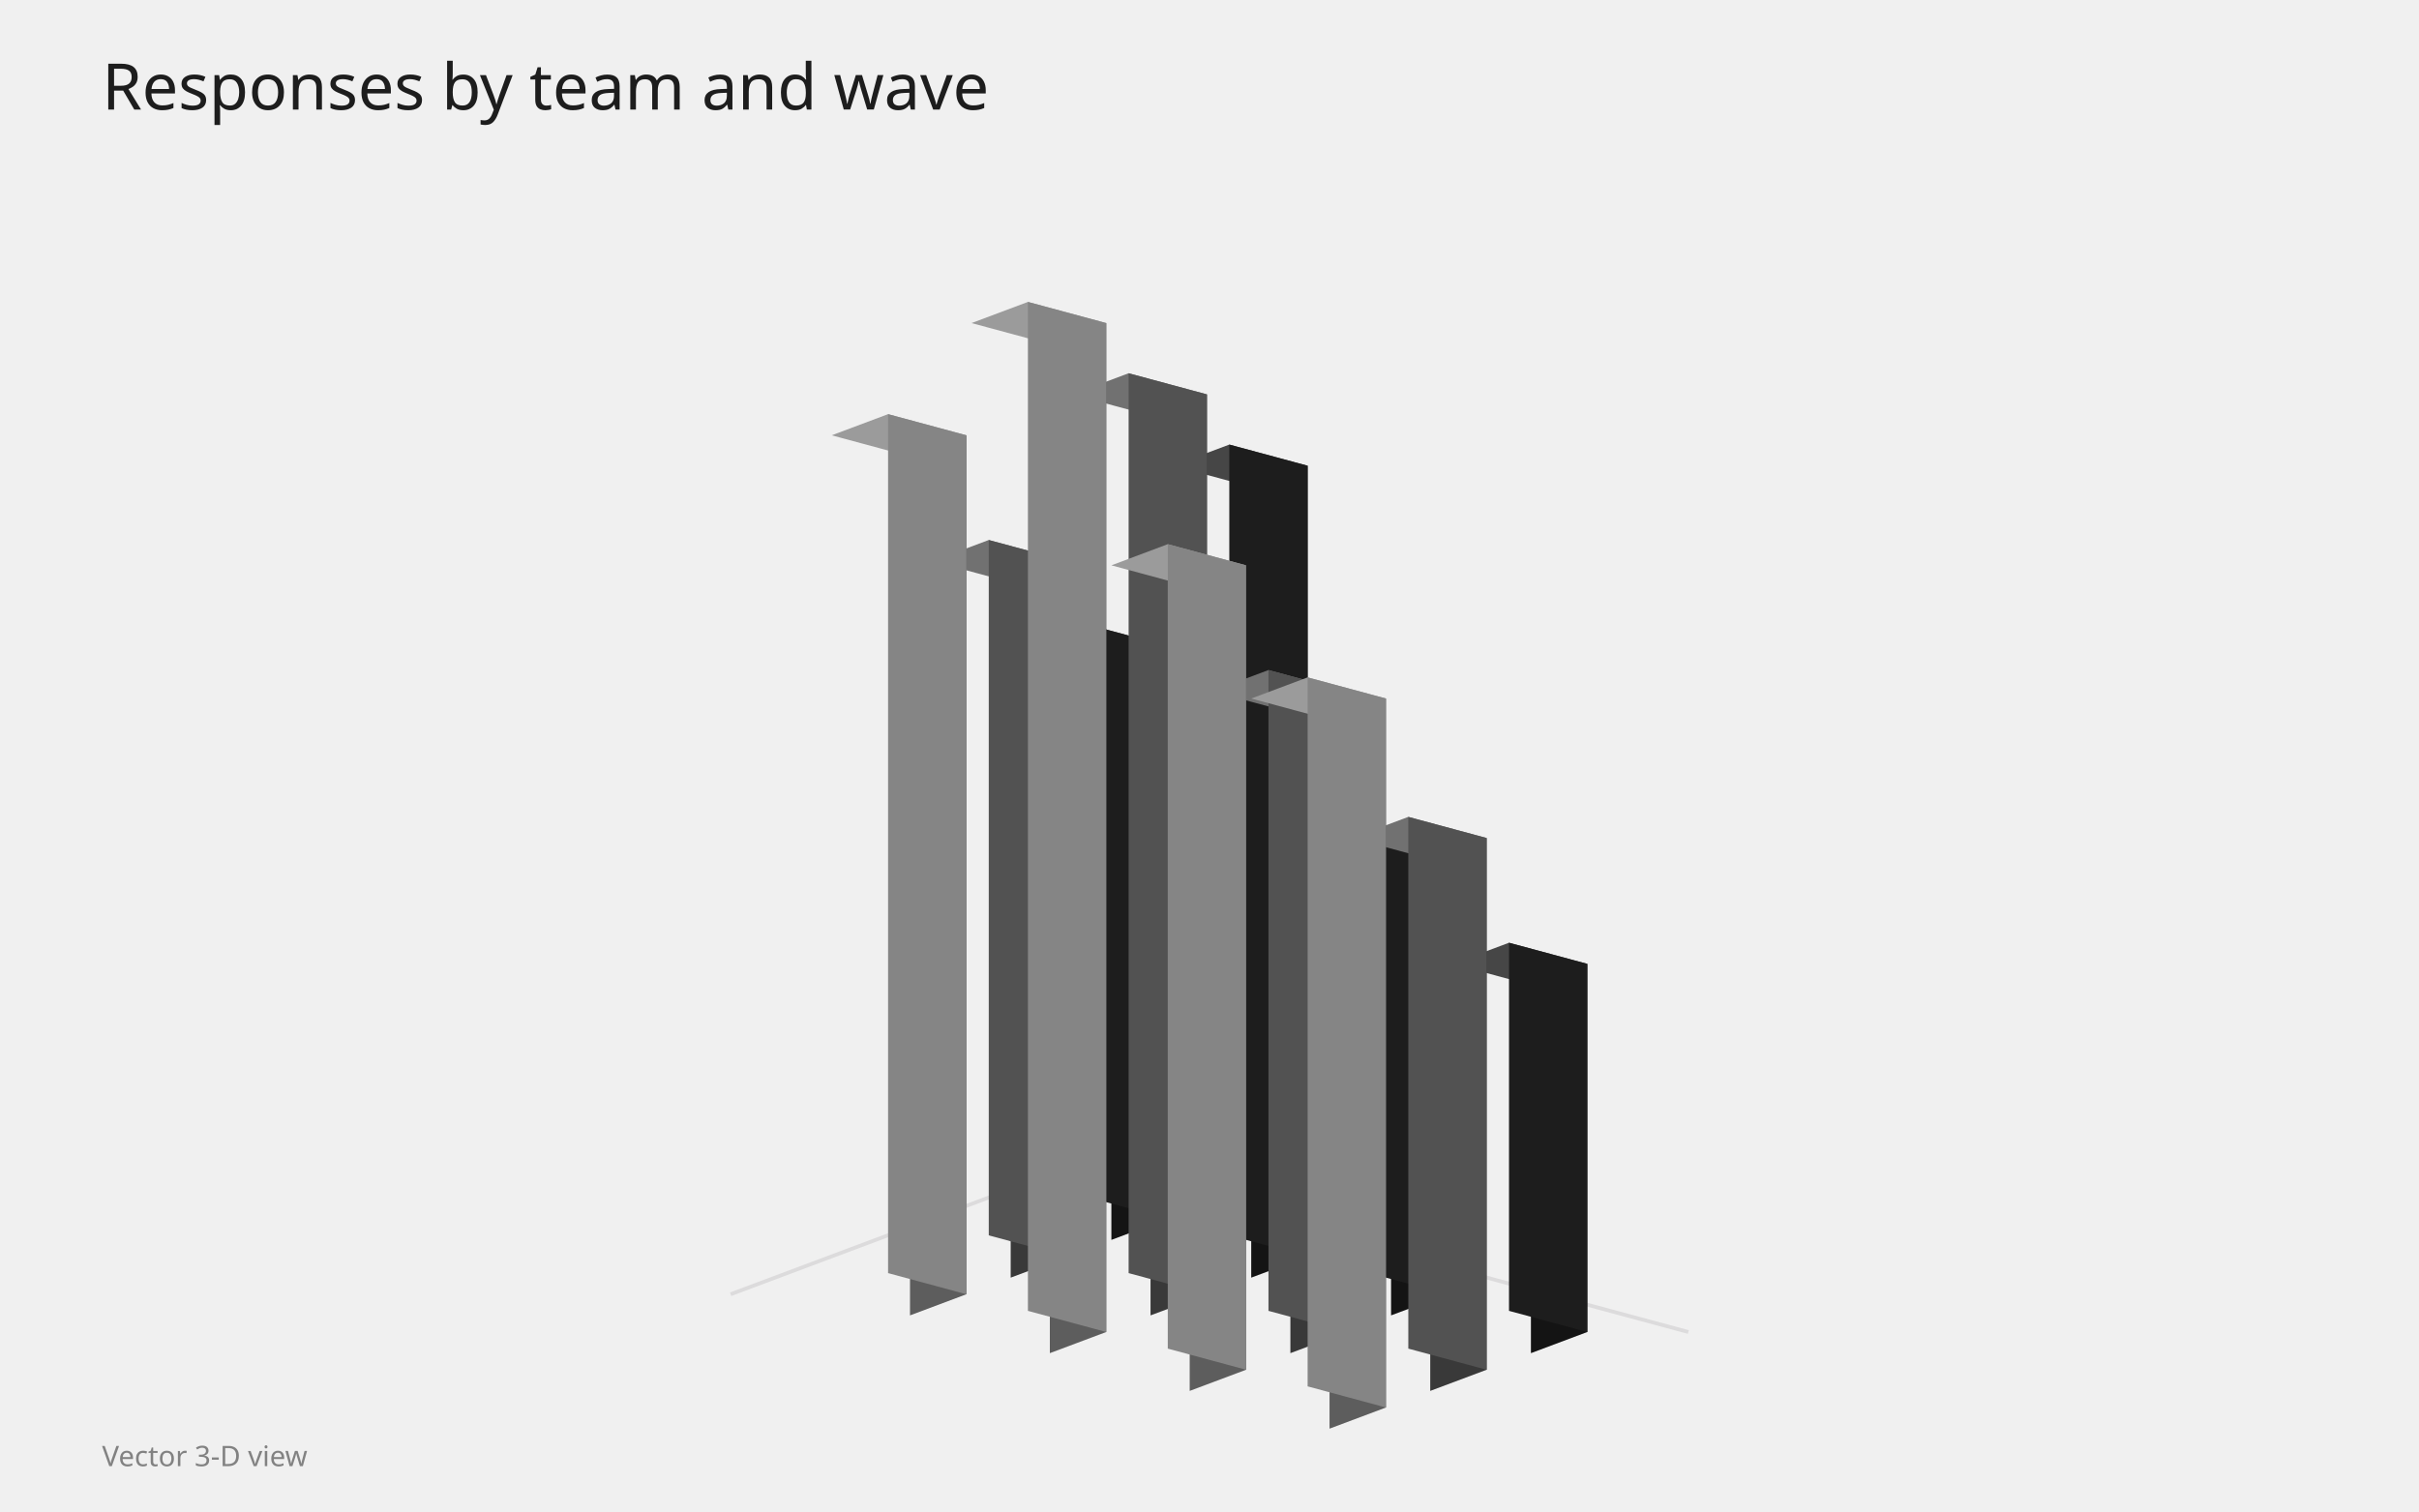
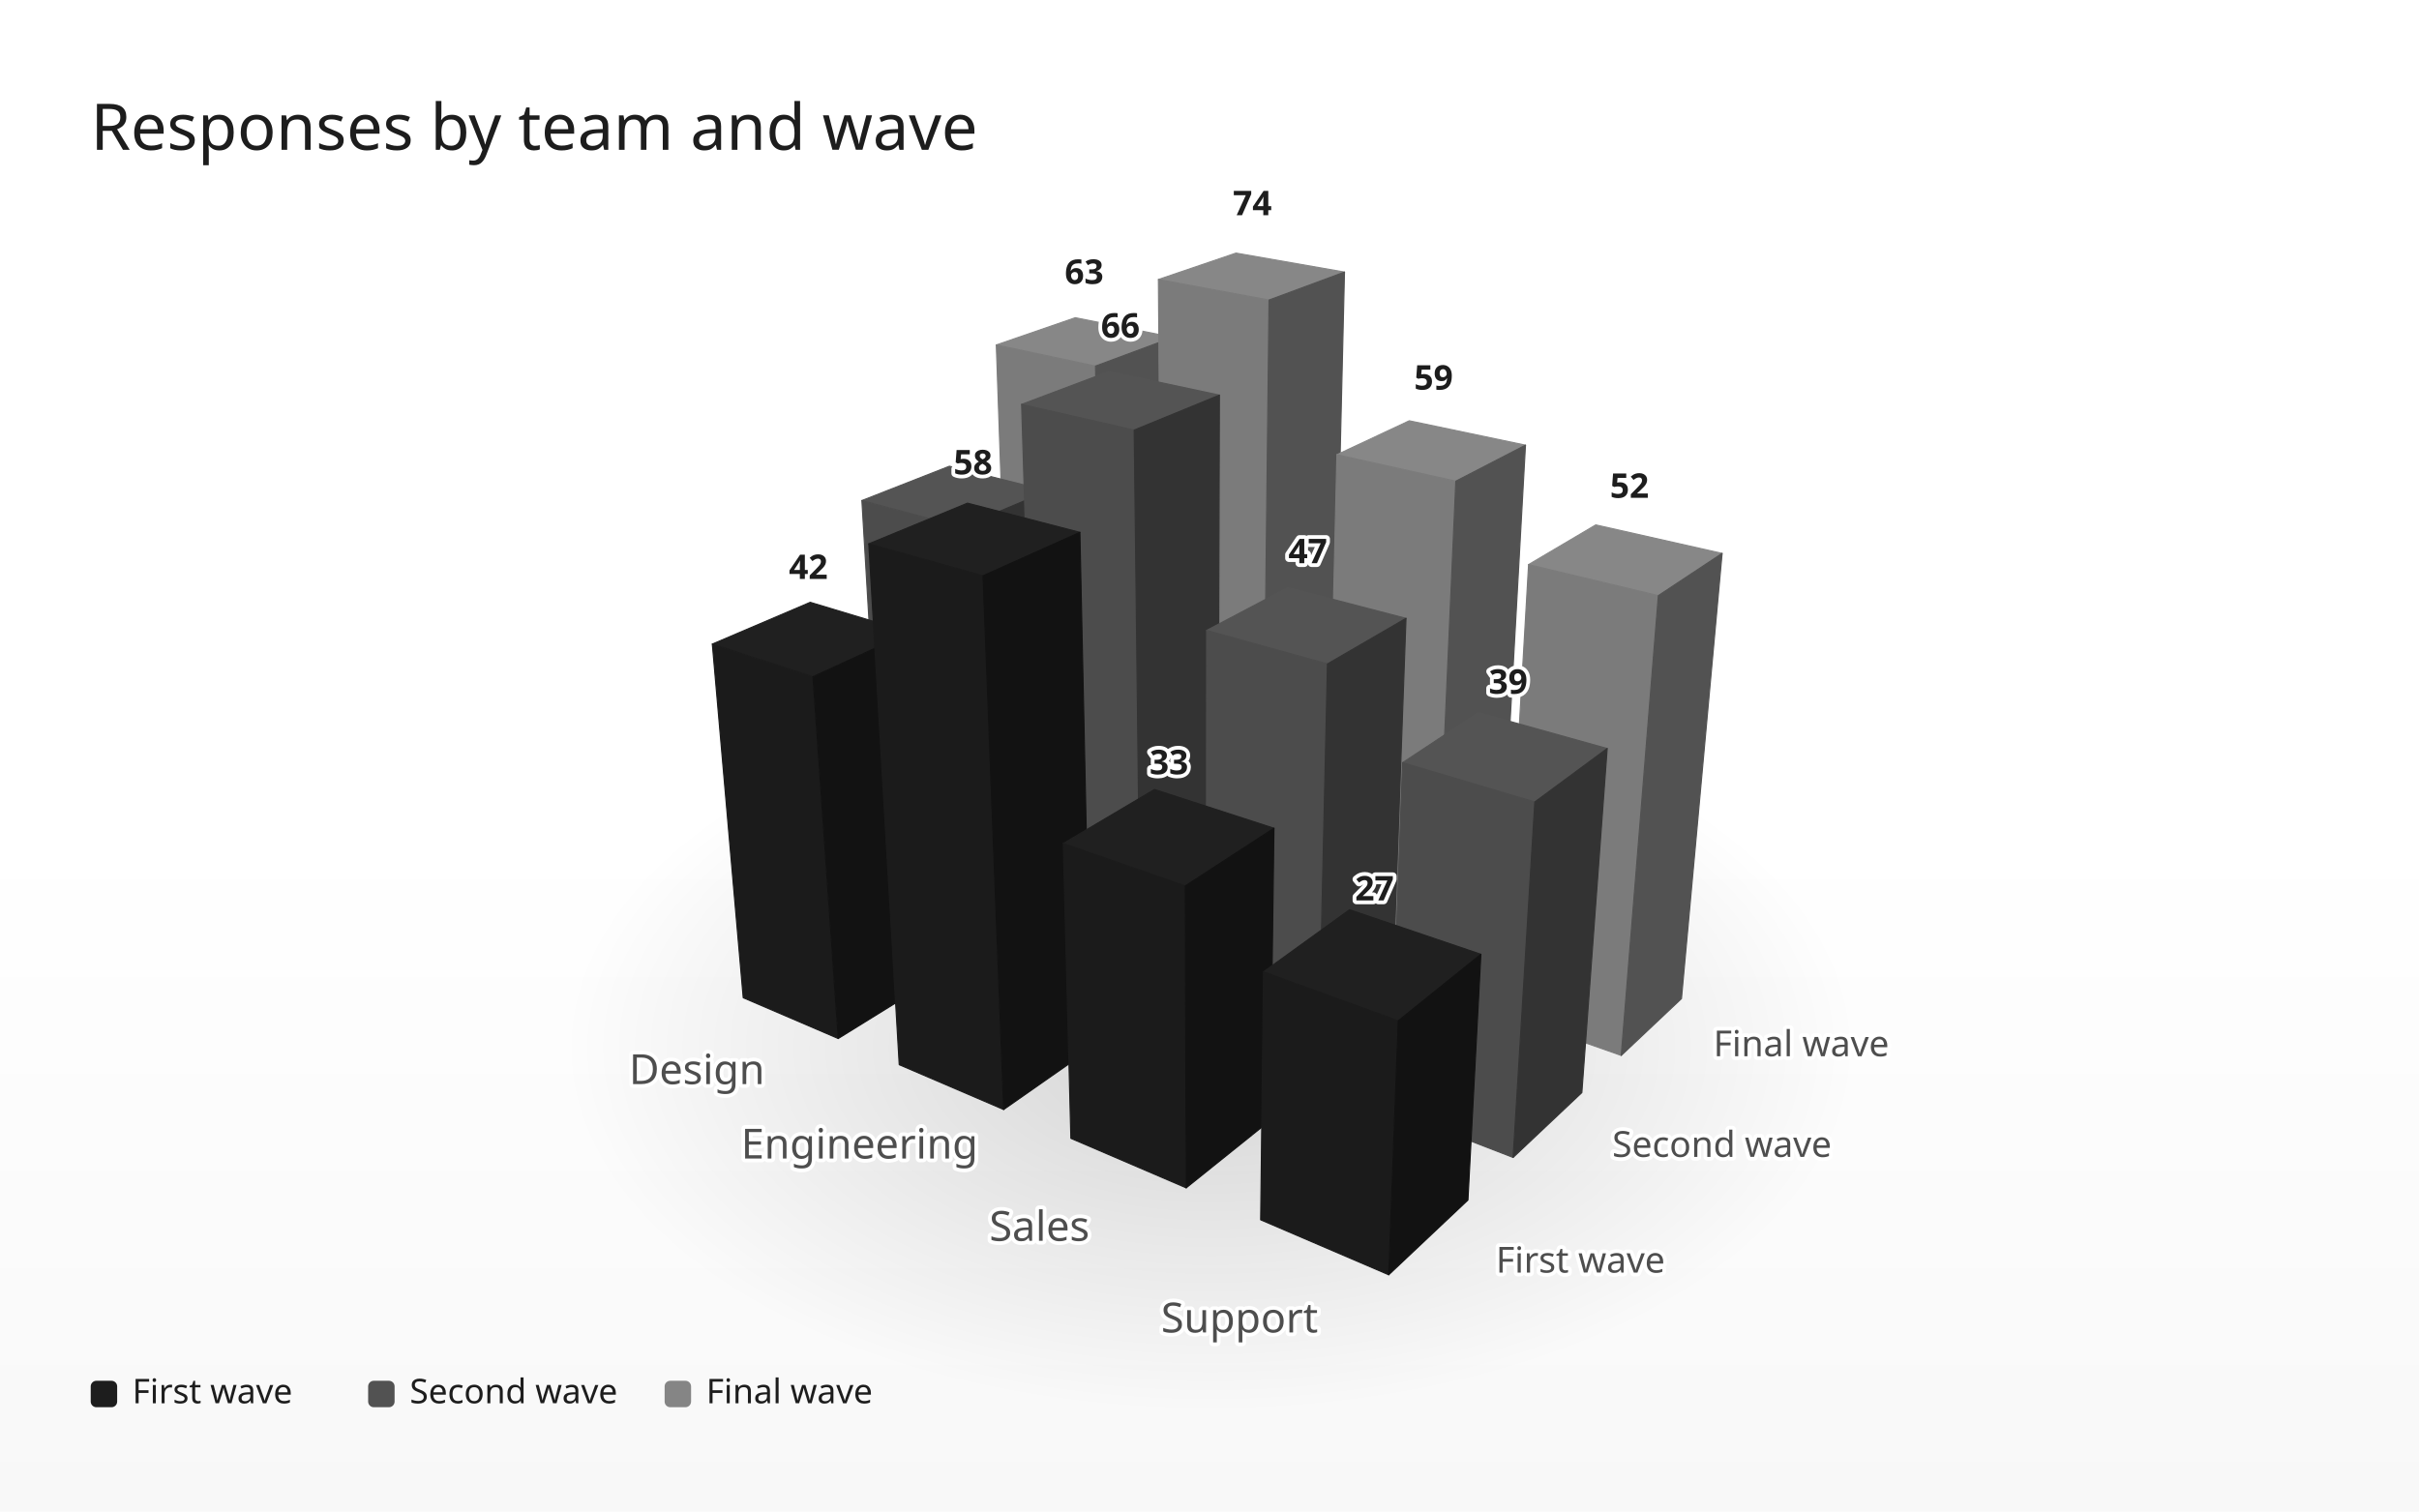
<svg xmlns="http://www.w3.org/2000/svg" width="1280" height="800" viewBox="0 0 1280 800">
+   <path fill="#fff" d="M0 0h1280v800H0z" />
  <svg width="1280" height="800" color="#030711" style="position:absolute;inset:0;width:100%;height:100%;display:block" viewBox="0 0 1280 800">
-     <path fill="none" d="M0 0h1280v800H0z" style="fill:none" />
-     <g class="chart3d-vector-fallback">
-       <path fill="none" stroke="#dcdbdc" stroke-width="2" d="m567.78 617.08 325.6 87.91m-325.6-87.91L386.62 685" style="fill:none;stroke:#dcdbdc;stroke-width:2px" />
-       <path fill="#141414" d="m617.92 645.05-29.84 11.19V353.16l29.84-11.19z" style="fill:#141414" />
-       <path fill="#464646" d="m576.48 330.78 41.44 11.19-29.84 11.19-41.44-11.19z" style="fill:#464646" />
-       <path fill="#1d1d1d" d="m576.48 633.86 41.44 11.19V341.97l-41.44-11.19z" style="fill:#1d1d1d" />
-       <path fill="#141414" d="m691.92 665.03-29.84 11.19V257.68l29.84-11.19z" style="fill:#141414" />
-       <path fill="#464646" d="m650.48 235.3 41.44 11.19-29.84 11.19-41.44-11.19z" style="fill:#464646" />
-       <path fill="#1d1d1d" d="m650.48 653.84 41.44 11.19V246.49l-41.44-11.19z" style="fill:#1d1d1d" />
-       <path fill="#393939" d="m564.64 665.03-29.84 11.19V308.19L564.64 297z" style="fill:#393939" />
-       <path fill="#717171" d="M523.2 285.81 564.64 297l-29.84 11.19L493.36 297z" style="fill:#717171" />
-       <path fill="#525252" d="m523.2 653.84 41.44 11.19V297l-41.44-11.19z" style="fill:#525252" />
-       <path fill="#141414" d="m765.92 685.01-29.84 11.19V458.06l29.84-11.19z" style="fill:#141414" />
-       <path fill="#464646" d="m724.48 435.69 41.44 11.18-29.84 11.19-41.44-11.19z" style="fill:#464646" />
-       <path fill="#1d1d1d" d="m724.48 673.82 41.44 11.19V446.87l-41.44-11.18z" style="fill:#1d1d1d" />
-       <path fill="#393939" d="M638.64 685.01 608.8 696.2V219.93l29.84-11.19z" style="fill:#393939" />
-       <path fill="#717171" d="m597.2 197.55 41.44 11.19-29.84 11.19-41.44-11.19z" style="fill:#717171" />
-       <path fill="#525252" d="m597.2 673.82 41.44 11.19V208.74l-41.44-11.19z" style="fill:#525252" />
-       <path fill="#5d5d5d" d="m511.36 685.01-29.84 11.19V241.58l29.84-11.19z" style="fill:#5d5d5d" />
-       <path fill="#9b9b9b" d="m469.92 219.2 41.44 11.19-29.84 11.19-41.44-11.19z" style="fill:#9b9b9b" />
-       <path fill="#858585" d="m469.92 673.82 41.44 11.19V230.39l-41.44-11.19z" style="fill:#858585" />
-       <path fill="#141414" d="m839.92 704.99-29.84 11.19V521.34l29.84-11.19z" style="fill:#141414" />
-       <path fill="#464646" d="m798.48 498.96 41.44 11.19-29.84 11.19-41.44-11.19z" style="fill:#464646" />
-       <path fill="#1d1d1d" d="m798.48 693.8 41.44 11.19V510.15l-41.44-11.19z" style="fill:#1d1d1d" />
-       <path fill="#393939" d="m712.64 704.99-29.84 11.19V377.02l29.84-11.19z" style="fill:#393939" />
-       <path fill="#717171" d="m671.2 354.64 41.44 11.19-29.84 11.19-41.44-11.19z" style="fill:#717171" />
-       <path fill="#525252" d="m671.2 693.8 41.44 11.19V365.83l-41.44-11.19z" style="fill:#525252" />
-       <path fill="#5d5d5d" d="m585.36 704.99-29.84 11.19v-534l29.84-11.19z" style="fill:#5d5d5d" />
-       <path fill="#9b9b9b" d="m543.92 159.8 41.44 11.19-29.84 11.19-41.44-11.19z" style="fill:#9b9b9b" />
-       <path fill="#858585" d="m543.92 693.8 41.44 11.19v-534l-41.44-11.19z" style="fill:#858585" />
-       <path fill="#393939" d="m786.64 724.97-29.84 11.19V454.73l29.84-11.19z" style="fill:#393939" />
-       <path fill="#717171" d="m745.2 432.35 41.44 11.19-29.84 11.19-41.44-11.19z" style="fill:#717171" />
-       <path fill="#525252" d="m745.2 713.78 41.44 11.19V443.54l-41.44-11.19z" style="fill:#525252" />
-       <path fill="#5d5d5d" d="m659.36 724.97-29.84 11.19V310.4l29.84-11.19z" style="fill:#5d5d5d" />
-       <path fill="#9b9b9b" d="m617.92 288.02 41.44 11.19-29.84 11.19-41.44-11.19z" style="fill:#9b9b9b" />
-       <path fill="#858585" d="m617.92 713.78 41.44 11.19V299.21l-41.44-11.19z" style="fill:#858585" />
-       <path fill="#5d5d5d" d="m733.36 744.95-29.84 11.19V380.9l29.84-11.19z" style="fill:#5d5d5d" />
-       <path fill="#9b9b9b" d="m691.92 358.52 41.44 11.19-29.84 11.19-41.44-11.19z" style="fill:#9b9b9b" />
-       <path fill="#858585" d="m691.92 733.76 41.44 11.19V369.71l-41.44-11.19z" style="fill:#858585" />
-       <text x="54" y="58" fill="#1d1d1d" font-size="34" font-weight="500" style="fill:#1d1d1d;font-family:SUSE,ui-sans-serif,system-ui,sans-serif;font-size:34px;font-weight:500">Responses by team and wave</text>
-       <text x="54" y="776" fill="#1d1d1d" fill-opacity=".52" font-size="15" style="fill:#1d1d1d;fill-opacity:.52;font-family:SUSE,ui-sans-serif,system-ui,sans-serif;font-size:15px">Vector 3-D view</text>
+     <path fill="#fff" d="M0 0h1280v800H0z" style="fill:#fff" />
+     <g class="chart3d-vector" font-family="SUSE, sans-serif">
+       <defs>
+         <linearGradient id="c31apyu91stage" x1="0" x2="0" y1="0" y2="1">
+           <stop offset="0" stop-color="#fff" style="stop-color:#fff" />
+           <stop offset=".55" stop-color="#fff" style="stop-color:#fff" />
+           <stop offset="1" stop-color="#f8f8f8" style="stop-color:#f8f8f8" />
+         </linearGradient>
+       </defs>
+       <path fill="url(#c31apyu91stage)" d="M0 0h1280v800H0z" style="fill:url(#c31apyu91stage)" />
+       <defs>
+         <radialGradient id="c31apyu91contact">
+           <stop offset="0" stop-opacity=".16" style="stop-opacity:.16" />
+           <stop offset="1" stop-opacity="0" style="stop-opacity:0" />
+         </radialGradient>
+       </defs>
+       <ellipse cx="640.61" cy="554.71" fill="url(#c31apyu91contact)" rx="344.35" ry="193.72" style="fill:url(#c31apyu91contact)" />
+       <path fill="#878787" stroke="#878787" stroke-linejoin="round" stroke-width=".6" d="m568.99 168.15 51.67 10.37-40.97 15.22-52.5-11.17z" style="fill:#878787;stroke:#878787;stroke-width:.6px;stroke-linejoin:round" />
+       <path fill="#7b7b7b" stroke="#7b7b7b" stroke-linejoin="round" stroke-width=".6" d="m536.35 445.35 48.21 16.98-4.87-268.59-52.5-11.17z" style="fill:#7b7b7b;stroke:#7b7b7b;stroke-width:.6px;stroke-linejoin:round" />
+       <path fill="#525252" stroke="#525252" stroke-linejoin="round" stroke-width=".6" d="m584.56 462.33 37.39-23.15-1.29-260.66-40.97 15.22z" style="fill:#525252;stroke:#525252;stroke-width:.6px;stroke-linejoin:round" />
+       <path fill="#545454" stroke="#545454" stroke-linejoin="round" stroke-width=".6" d="m502.38 246.75 52.09 13.06-45.57 19.24-52.84-14.13z" style="fill:#545454;stroke:#545454;stroke-width:.6px;stroke-linejoin:round" />
+       <path fill="#4c4c4c" stroke="#4c4c4c" stroke-linejoin="round" stroke-width=".6" d="m469.04 484.27 49.29 19.08-9.43-224.3-52.84-14.13z" style="fill:#4c4c4c;stroke:#4c4c4c;stroke-width:.6px;stroke-linejoin:round" />
+       <path fill="#333" stroke="#333" stroke-linejoin="round" stroke-width=".6" d="m518.33 503.35 41.97-26-5.83-217.54-45.57 19.24z" style="fill:#333;stroke:#333;stroke-width:.6px;stroke-linejoin:round" />
+       <path fill="#878787" stroke="#878787" stroke-linejoin="round" stroke-width=".6" d="m654.03 133.95 57.4 10.04-39.92 14.8-58.54-10.87z" style="fill:#878787;stroke:#878787;stroke-width:.6px;stroke-linejoin:round" />
+       <path fill="#7b7b7b" stroke="#7b7b7b" stroke-linejoin="round" stroke-width=".6" d="m615.35 473.18 52.41 18.46 3.75-332.85-58.54-10.87z" style="fill:#7b7b7b;stroke:#7b7b7b;stroke-width:.6px;stroke-linejoin:round" />
+       <path fill="#525252" stroke="#525252" stroke-linejoin="round" stroke-width=".6" d="m667.76 491.64 35.99-25.16 7.68-322.49-39.92 14.8z" style="fill:#525252;stroke:#525252;stroke-width:.6px;stroke-linejoin:round" />
+       <path fill="#878787" stroke="#878787" stroke-linejoin="round" stroke-width=".6" d="m745.71 222.7 61.49 12.9-36.86 19.06-62.92-14.01z" style="fill:#878787;stroke:#878787;stroke-width:.6px;stroke-linejoin:round" />
+       <path fill="#7b7b7b" stroke="#7b7b7b" stroke-linejoin="round" stroke-width=".6" d="m701.31 503.46 57.2 20.16 11.83-268.96-62.92-14.01z" style="fill:#7b7b7b;stroke:#7b7b7b;stroke-width:.6px;stroke-linejoin:round" />
+       <path fill="#525252" stroke="#525252" stroke-linejoin="round" stroke-width=".6" d="m758.51 523.62 34.18-27.46L807.2 235.6l-36.86 19.06z" style="fill:#525252;stroke:#525252;stroke-width:.6px;stroke-linejoin:round" />
+       <path fill="#202020" stroke="#202020" stroke-linejoin="round" stroke-width=".6" d="m428.73 318.78 52.61 15.88-51.17 23.49-53.25-17.26z" style="fill:#202020;stroke:#202020;stroke-width:.6px;stroke-linejoin:round" />
+       <path fill="#1b1b1b" stroke="#1b1b1b" stroke-linejoin="round" stroke-width=".6" d="m393.27 528.07 50.27 21.58-13.37-191.5-53.25-17.26z" style="fill:#1b1b1b;stroke:#1b1b1b;stroke-width:.6px;stroke-linejoin:round" />
+       <path fill="#121212" stroke="#121212" stroke-linejoin="round" stroke-width=".6" d="M443.54 549.65 491 520.26l-9.66-185.6-51.17 23.49z" style="fill:#121212;stroke:#121212;stroke-width:.6px;stroke-linejoin:round" />
+       <path fill="#545454" stroke="#545454" stroke-linejoin="round" stroke-width=".6" d="m586.76 196.62 58.49 12.5-45.1 18.49-59.57-13.59z" style="fill:#545454;stroke:#545454;stroke-width:.6px;stroke-linejoin:round" />
+       <path fill="#4c4c4c" stroke="#4c4c4c" stroke-linejoin="round" stroke-width=".6" d="m549.89 515.56 53.87 20.85-3.61-308.8-59.57-13.59z" style="fill:#4c4c4c;stroke:#4c4c4c;stroke-width:.6px;stroke-linejoin:round" />
+       <path fill="#333" stroke="#333" stroke-linejoin="round" stroke-width=".6" d="m603.76 536.41 40.6-28.4.89-298.89-45.1 18.49z" style="fill:#333;stroke:#333;stroke-width:.6px;stroke-linejoin:round" />
+       <path fill="#878787" stroke="#878787" stroke-linejoin="round" stroke-width=".6" d="m844.39 277.81 66.86 15.08-33.74 22.34-68.67-16.42z" style="fill:#878787;stroke:#878787;stroke-width:.6px;stroke-linejoin:round" />
+       <path fill="#7b7b7b" stroke="#7b7b7b" stroke-linejoin="round" stroke-width=".6" d="m795.19 536.53 62.68 22.08 19.64-243.38-68.67-16.42z" style="fill:#7b7b7b;stroke:#7b7b7b;stroke-width:.6px;stroke-linejoin:round" />
+       <path fill="#525252" stroke="#525252" stroke-linejoin="round" stroke-width=".6" d="m857.87 558.61 31.87-30.07 21.51-235.65-33.74 22.34z" style="fill:#525252;stroke:#525252;stroke-width:.6px;stroke-linejoin:round" />
+       <path fill="#545454" stroke="#545454" stroke-linejoin="round" stroke-width=".6" d="m681.46 311 62.52 16.27-41.57 24.12-63.91-17.73z" style="fill:#545454;stroke:#545454;stroke-width:.6px;stroke-linejoin:round" />
+       <path fill="#4c4c4c" stroke="#4c4c4c" stroke-linejoin="round" stroke-width=".6" d="m638.32 549.78 59.13 22.88 4.96-221.27-63.91-17.73z" style="fill:#4c4c4c;stroke:#4c4c4c;stroke-width:.6px;stroke-linejoin:round" />
+       <path fill="#333" stroke="#333" stroke-linejoin="round" stroke-width=".6" d="m697.45 572.66 38.78-31.15 7.75-214.24-41.57 24.12z" style="fill:#333;stroke:#333;stroke-width:.6px;stroke-linejoin:round" />
+       <path fill="#202020" stroke="#202020" stroke-linejoin="round" stroke-width=".6" d="m511.95 266.3 59.46 15.45-51.24 22.98-60.45-16.9z" style="fill:#202020;stroke:#202020;stroke-width:.6px;stroke-linejoin:round" />
+       <path fill="#1b1b1b" stroke="#1b1b1b" stroke-linejoin="round" stroke-width=".6" d="m475.82 563.51 55.26 23.72-10.91-282.5-60.45-16.9z" style="fill:#1b1b1b;stroke:#1b1b1b;stroke-width:.6px;stroke-linejoin:round" />
+       <path fill="#121212" stroke="#121212" stroke-linejoin="round" stroke-width=".6" d="m531.08 587.23 46.17-32.29-5.84-273.19-51.24 22.98z" style="fill:#121212;stroke:#121212;stroke-width:.6px;stroke-linejoin:round" />
+       <path fill="#545454" stroke="#545454" stroke-linejoin="round" stroke-width=".6" d="m782.29 377.14 68.15 19.02-38.3 28.28-69.96-20.79z" style="fill:#545454;stroke:#545454;stroke-width:.6px;stroke-linejoin:round" />
+       <path fill="#4c4c4c" stroke="#4c4c4c" stroke-linejoin="round" stroke-width=".6" d="m735.47 587.37 65.18 25.23 11.49-188.16-69.96-20.79z" style="fill:#4c4c4c;stroke:#4c4c4c;stroke-width:.6px;stroke-linejoin:round" />
+       <path fill="#333" stroke="#333" stroke-linejoin="round" stroke-width=".6" d="m800.65 612.6 36.38-34.33 13.41-182.11-38.3 28.28z" style="fill:#333;stroke:#333;stroke-width:.6px;stroke-linejoin:round" />
+       <path fill="#202020" stroke="#202020" stroke-linejoin="round" stroke-width=".6" d="m610.89 417.84 63.22 20.52-46.93 30.53-64.54-22.46z" style="fill:#202020;stroke:#202020;stroke-width:.6px;stroke-linejoin:round" />
+       <path fill="#1b1b1b" stroke="#1b1b1b" stroke-linejoin="round" stroke-width=".6" d="m566.65 602.49 61.03 26.2-.5-159.8-64.54-22.46z" style="fill:#1b1b1b;stroke:#1b1b1b;stroke-width:.6px;stroke-linejoin:round" />
+       <path fill="#121212" stroke="#121212" stroke-linejoin="round" stroke-width=".6" d="m627.68 628.69 44.38-35.64 2.05-154.69-46.93 30.53z" style="fill:#121212;stroke:#121212;stroke-width:.6px;stroke-linejoin:round" />
+       <path fill="#202020" stroke="#202020" stroke-linejoin="round" stroke-width=".6" d="m714.1 481.49 69.5 23.58-43.72 35.2-71.29-25.9z" style="fill:#202020;stroke:#202020;stroke-width:.6px;stroke-linejoin:round" />
+       <path fill="#1b1b1b" stroke="#1b1b1b" stroke-linejoin="round" stroke-width=".6" d="m667.07 645.61 67.76 29.09 5.05-134.43-71.29-25.9z" style="fill:#1b1b1b;stroke:#1b1b1b;stroke-width:.6px;stroke-linejoin:round" />
+       <path fill="#121212" stroke="#121212" stroke-linejoin="round" stroke-width=".6" d="m734.83 674.7 41.92-39.55 6.85-130.08-43.72 35.2z" style="fill:#121212;stroke:#121212;stroke-width:.6px;stroke-linejoin:round" />
+       <g fill="#1d1d1d" stroke="#fff" stroke-linejoin="round" stroke-width="4" paint-order="stroke">
+         <text x="727.3" y="476.58" class="c3d-value" font-size="18" font-weight="600" style="fill:#1d1d1d;stroke:#fff;stroke-width:4px;stroke-linejoin:round;paint-order:stroke;font-family:SUSE,sans-serif;font-size:18px;font-weight:600;text-anchor:middle" text-anchor="middle">27</text>
+         <text x="618.56" y="409.78" class="c3d-value" font-size="18" font-weight="600" style="fill:#1d1d1d;stroke:#fff;stroke-width:4px;stroke-linejoin:round;paint-order:stroke;font-family:SUSE,sans-serif;font-size:18px;font-weight:600;text-anchor:middle" text-anchor="middle">33</text>
+         <text x="514.85" y="251.03" class="c3d-value" font-size="18" font-weight="600" style="fill:#1d1d1d;stroke:#fff;stroke-width:4px;stroke-linejoin:round;paint-order:stroke;font-family:SUSE,sans-serif;font-size:18px;font-weight:600;text-anchor:middle" text-anchor="middle">58</text>
+         <text x="798.05" y="367.15" class="c3d-value" font-size="18" font-weight="600" style="fill:#1d1d1d;stroke:#fff;stroke-width:4px;stroke-linejoin:round;paint-order:stroke;font-family:SUSE,sans-serif;font-size:18px;font-weight:600;text-anchor:middle" text-anchor="middle">39</text>
+         <text x="692.02" y="298.09" class="c3d-value" font-size="18" font-weight="600" style="fill:#1d1d1d;stroke:#fff;stroke-width:4px;stroke-linejoin:round;paint-order:stroke;font-family:SUSE,sans-serif;font-size:18px;font-weight:600;text-anchor:middle" text-anchor="middle">47</text>
+         <text x="862.22" y="263.46" class="c3d-value" font-size="18" font-weight="600" style="fill:#1d1d1d;stroke:#fff;stroke-width:4px;stroke-linejoin:round;paint-order:stroke;font-family:SUSE,sans-serif;font-size:18px;font-weight:600;text-anchor:middle" text-anchor="middle">52</text>
+         <text x="592.86" y="178.67" class="c3d-value" font-size="18" font-weight="600" style="fill:#1d1d1d;stroke:#fff;stroke-width:4px;stroke-linejoin:round;paint-order:stroke;font-family:SUSE,sans-serif;font-size:18px;font-weight:600;text-anchor:middle" text-anchor="middle">66</text>
+         <text x="427.74" y="306.43" class="c3d-value" font-size="18" font-weight="600" style="fill:#1d1d1d;stroke:#fff;stroke-width:4px;stroke-linejoin:round;paint-order:stroke;font-family:SUSE,sans-serif;font-size:18px;font-weight:600;text-anchor:middle" text-anchor="middle">42</text>
+         <text x="758.57" y="206.19" class="c3d-value" font-size="18" font-weight="600" style="fill:#1d1d1d;stroke:#fff;stroke-width:4px;stroke-linejoin:round;paint-order:stroke;font-family:SUSE,sans-serif;font-size:18px;font-weight:600;text-anchor:middle" text-anchor="middle">59</text>
+         <text x="662.67" y="113.9" class="c3d-value" font-size="18" font-weight="600" style="fill:#1d1d1d;stroke:#fff;stroke-width:4px;stroke-linejoin:round;paint-order:stroke;font-family:SUSE,sans-serif;font-size:18px;font-weight:600;text-anchor:middle" text-anchor="middle">74</text>
+         <text x="573.71" y="150.24" class="c3d-value" font-size="18" font-weight="600" style="fill:#1d1d1d;stroke:#fff;stroke-width:4px;stroke-linejoin:round;paint-order:stroke;font-family:SUSE,sans-serif;font-size:18px;font-weight:600;text-anchor:middle" text-anchor="middle">63</text>
+         <text x="655.91" y="705.22" fill-opacity=".78" class="c3d-category" font-size="22" font-weight="500" style="fill:#1d1d1d;fill-opacity:.78;stroke:#fff;stroke-width:4px;stroke-linejoin:round;paint-order:stroke;font-family:SUSE,sans-serif;font-size:22px;font-weight:500;text-anchor:middle" text-anchor="middle">Support</text>
+         <text x="791.57" y="673.55" fill-opacity=".78" class="c3d-series" font-size="19" font-weight="500" style="fill:#1d1d1d;fill-opacity:.78;stroke:#fff;stroke-width:4px;stroke-linejoin:round;paint-order:stroke;font-family:SUSE,sans-serif;font-size:19px;font-weight:500">First wave</text>
+         <text x="550.01" y="656.74" fill-opacity=".78" class="c3d-category" font-size="22" font-weight="500" style="fill:#1d1d1d;fill-opacity:.78;stroke:#fff;stroke-width:4px;stroke-linejoin:round;paint-order:stroke;font-family:SUSE,sans-serif;font-size:22px;font-weight:500;text-anchor:middle" text-anchor="middle">Sales</text>
+         <text x="853.1" y="612.31" fill-opacity=".78" class="c3d-series" font-size="19" font-weight="500" style="fill:#1d1d1d;fill-opacity:.78;stroke:#fff;stroke-width:4px;stroke-linejoin:round;paint-order:stroke;font-family:SUSE,sans-serif;font-size:19px;font-weight:500">Second wave</text>
+         <text x="454.8" y="613.16" fill-opacity=".78" class="c3d-category" font-size="22" font-weight="500" style="fill:#1d1d1d;fill-opacity:.78;stroke:#fff;stroke-width:4px;stroke-linejoin:round;paint-order:stroke;font-family:SUSE,sans-serif;font-size:22px;font-weight:500;text-anchor:middle" text-anchor="middle">Engineering</text>
+         <text x="368.75" y="573.77" fill-opacity=".78" class="c3d-category" font-size="22" font-weight="500" style="fill:#1d1d1d;fill-opacity:.78;stroke:#fff;stroke-width:4px;stroke-linejoin:round;paint-order:stroke;font-family:SUSE,sans-serif;font-size:22px;font-weight:500;text-anchor:middle" text-anchor="middle">Design</text>
+         <text x="906.64" y="559.04" fill-opacity=".78" class="c3d-series" font-size="19" font-weight="500" style="fill:#1d1d1d;fill-opacity:.78;stroke:#fff;stroke-width:4px;stroke-linejoin:round;paint-order:stroke;font-family:SUSE,sans-serif;font-size:19px;font-weight:500">Final wave</text>
+       </g>
+       <text x="48" y="79.28" fill="#1d1d1d" font-size="34" font-weight="500" style="fill:#1d1d1d;font-family:SUSE,sans-serif;font-size:34px;font-weight:500">Responses by team and wave</text>
+       <rect width="14" height="14" x="48" y="730.8" fill="#1d1d1d" rx="3" style="fill:#1d1d1d" />
+       <text x="70" y="742.7" fill="#1d1d1d" font-size="18" style="fill:#1d1d1d;font-family:SUSE,sans-serif;font-size:18px">First wave</text>
+       <rect width="14" height="14" x="194.8" y="730.8" fill="#525252" rx="3" style="fill:#525252" />
+       <text x="216.8" y="742.7" fill="#1d1d1d" font-size="18" style="fill:#1d1d1d;font-family:SUSE,sans-serif;font-size:18px">Second wave</text>
+       <rect width="14" height="14" x="351.68" y="730.8" fill="#858585" rx="3" style="fill:#858585" />
+       <text x="373.68" y="742.7" fill="#1d1d1d" font-size="18" style="fill:#1d1d1d;font-family:SUSE,sans-serif;font-size:18px">Final wave</text>
    </g>
  </svg>
</svg>
